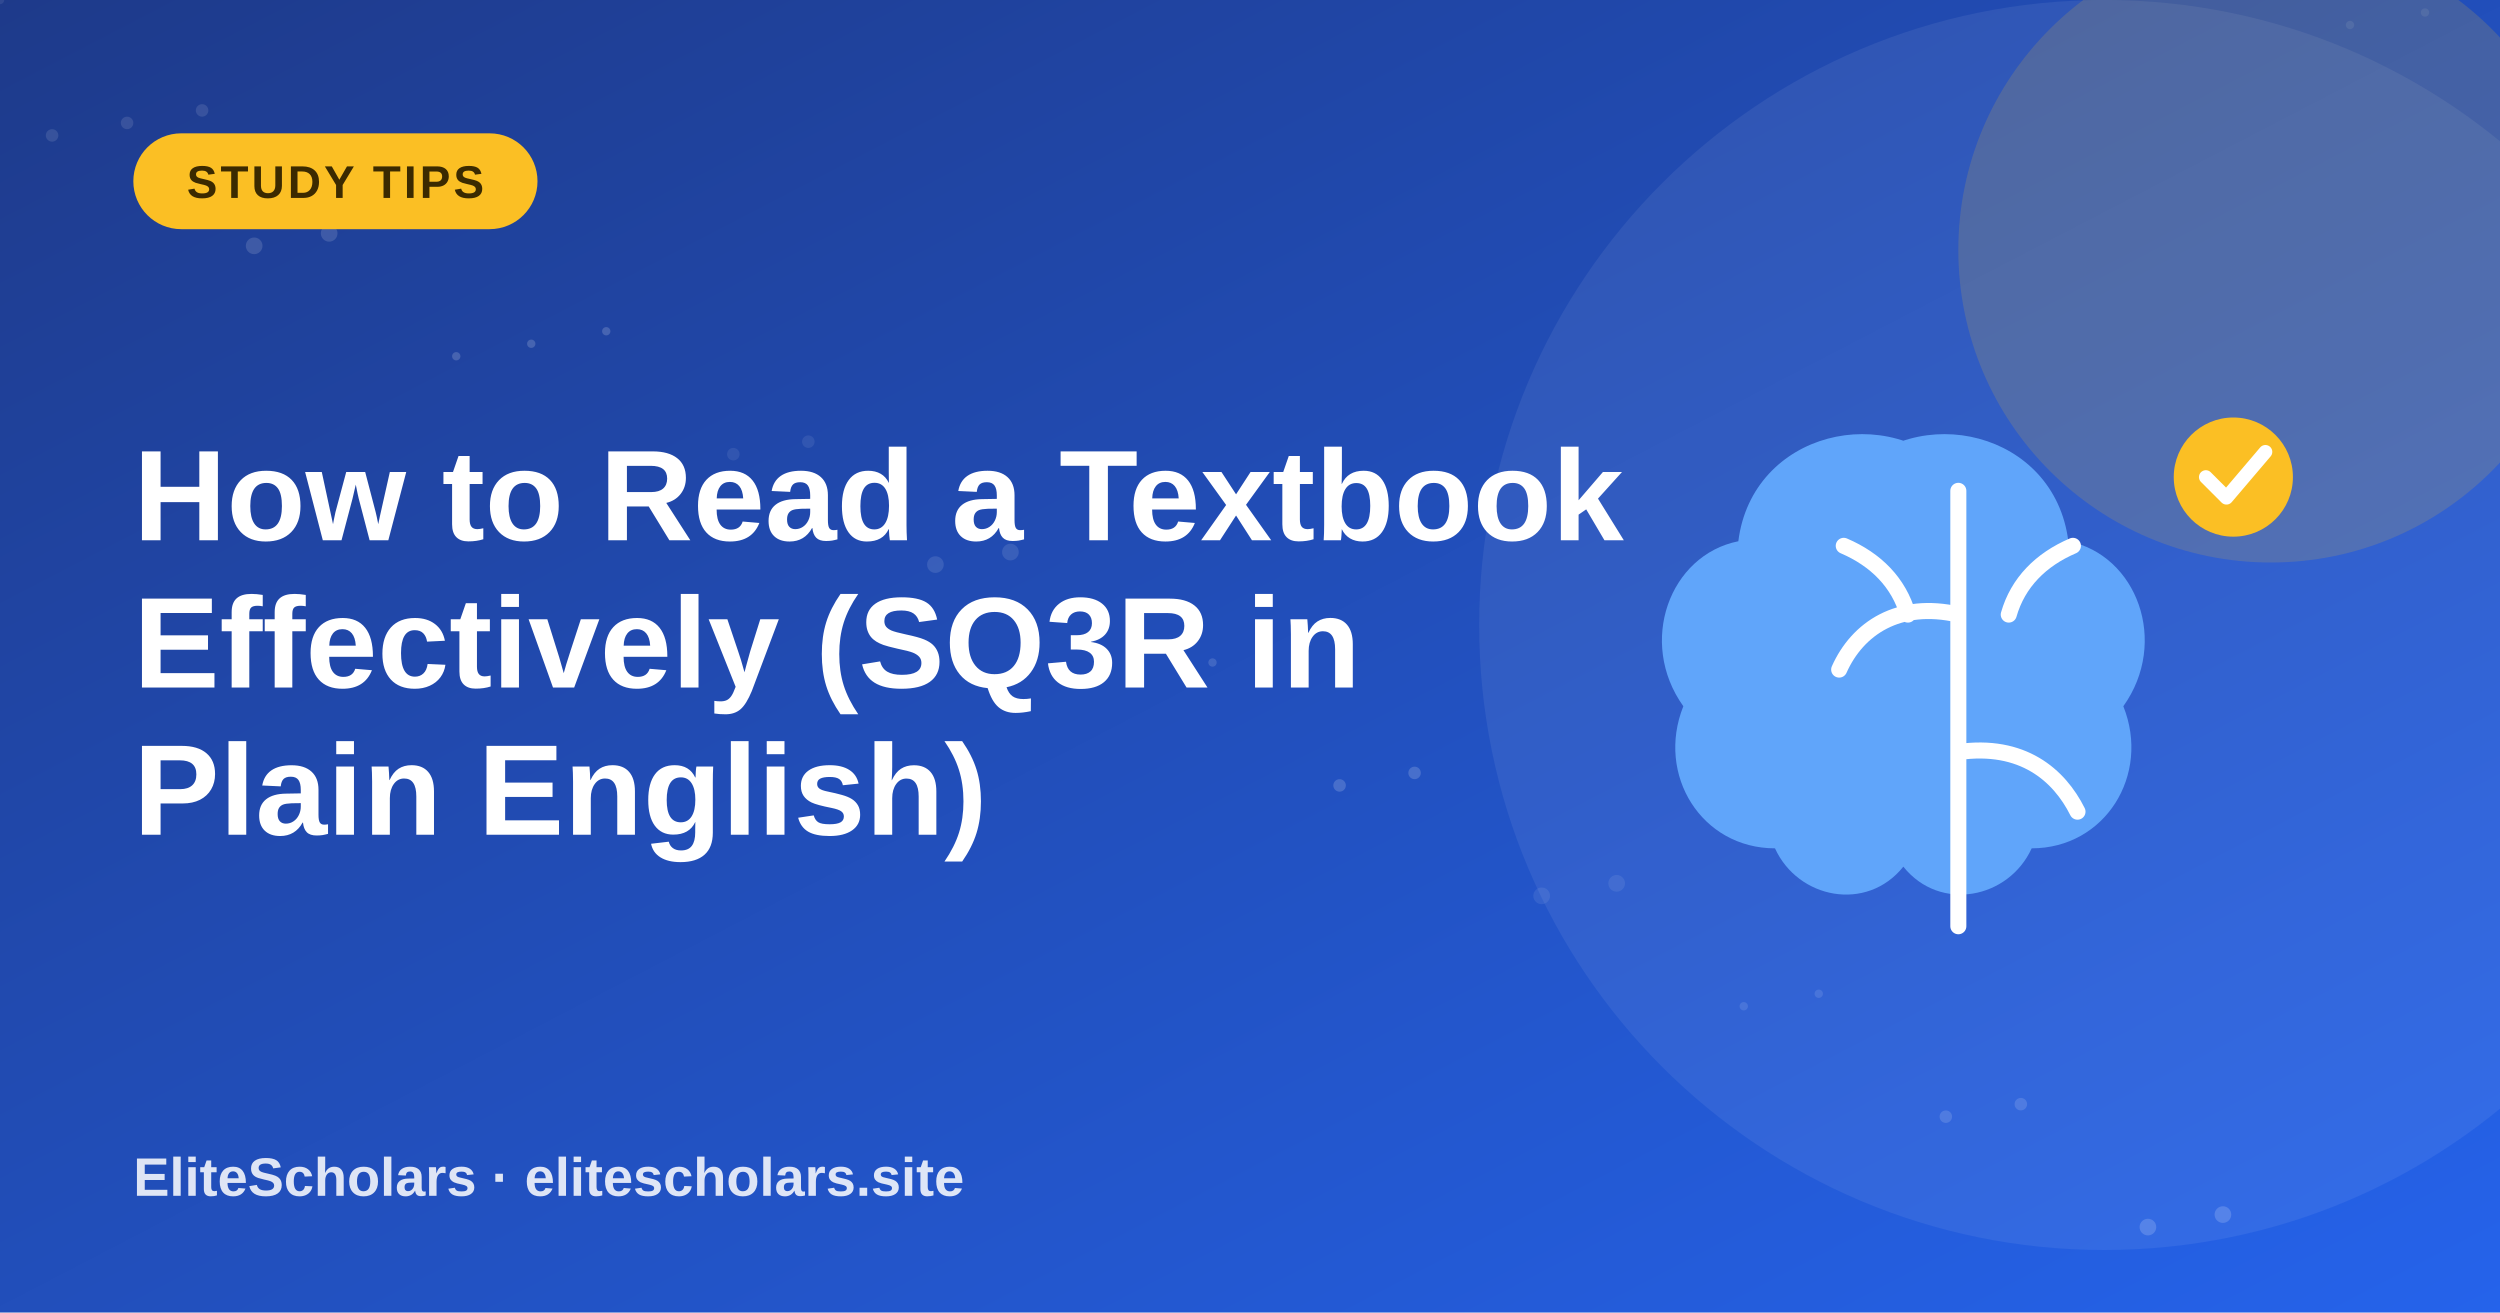
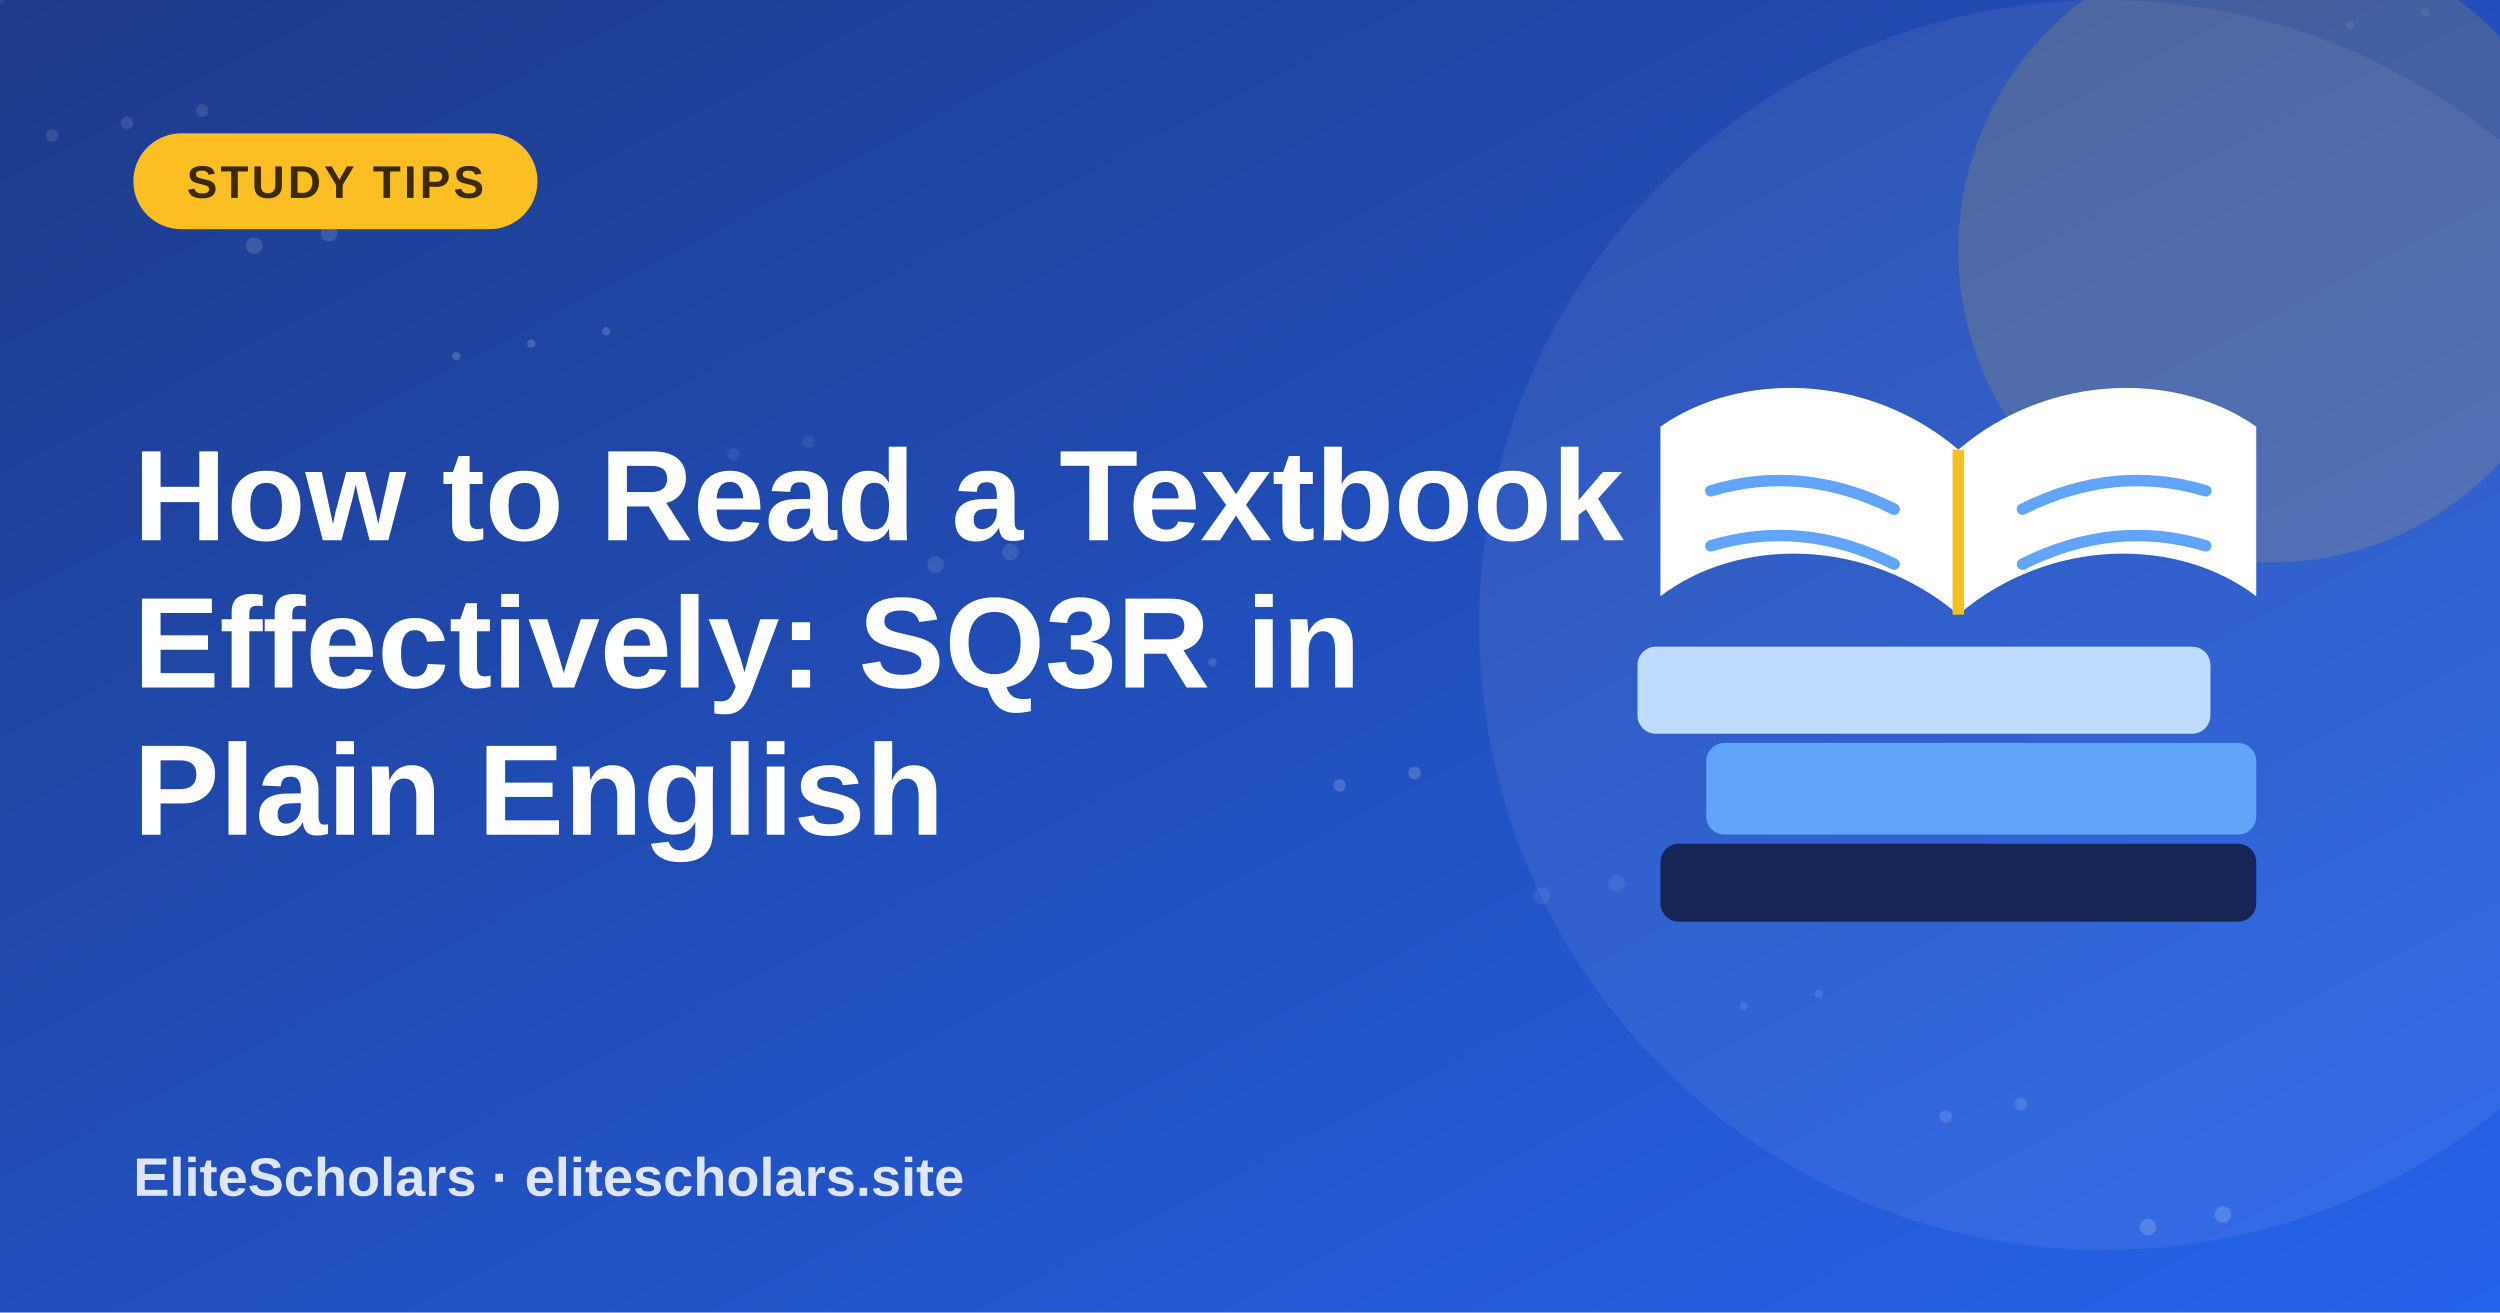
- <svg xmlns="http://www.w3.org/2000/svg" viewBox="0 0 1200 630" width="1200" height="630" role="img" aria-label="How to Read a Textbook Effectively (SQ3R in Plain English)">
+ <svg xmlns="http://www.w3.org/2000/svg" viewBox="0 0 1200 630" width="1200" height="630" role="img" aria-label="How to Read a Textbook Effectively: SQ3R in Plain English">
  <defs>
    <linearGradient id="g" x1="0" y1="0" x2="1" y2="1">
      <stop offset="0" stop-color="#1E3A8A" />
      <stop offset="1" stop-color="#2563EB" />
    </linearGradient>
  </defs>
  <rect width="1200" height="630" fill="url(#g)" />
  <circle cx="0" cy="0" r="2" fill="#fff" opacity="0.08" />
  <circle cx="97" cy="53" r="3" fill="#fff" opacity="0.11" />
  <circle cx="194" cy="106" r="4" fill="#fff" opacity="0.14" />
  <circle cx="291" cy="159" r="2" fill="#fff" opacity="0.17" />
  <circle cx="388" cy="212" r="3" fill="#fff" opacity="0.08" />
  <circle cx="485" cy="265" r="4" fill="#fff" opacity="0.11" />
  <circle cx="582" cy="318" r="2" fill="#fff" opacity="0.14" />
  <circle cx="679" cy="371" r="3" fill="#fff" opacity="0.17" />
  <circle cx="776" cy="424" r="4" fill="#fff" opacity="0.08" />
  <circle cx="873" cy="477" r="2" fill="#fff" opacity="0.11" />
  <circle cx="970" cy="530" r="3" fill="#fff" opacity="0.14" />
  <circle cx="1067" cy="583" r="4" fill="#fff" opacity="0.17" />
  <circle cx="1164" cy="6" r="2" fill="#fff" opacity="0.08" />
  <circle cx="61" cy="59" r="3" fill="#fff" opacity="0.11" />
  <circle cx="158" cy="112" r="4" fill="#fff" opacity="0.14" />
  <circle cx="255" cy="165" r="2" fill="#fff" opacity="0.17" />
  <circle cx="352" cy="218" r="3" fill="#fff" opacity="0.08" />
  <circle cx="449" cy="271" r="4" fill="#fff" opacity="0.11" />
  <circle cx="546" cy="324" r="2" fill="#fff" opacity="0.14" />
  <circle cx="643" cy="377" r="3" fill="#fff" opacity="0.17" />
  <circle cx="740" cy="430" r="4" fill="#fff" opacity="0.08" />
  <circle cx="837" cy="483" r="2" fill="#fff" opacity="0.11" />
  <circle cx="934" cy="536" r="3" fill="#fff" opacity="0.14" />
  <circle cx="1031" cy="589" r="4" fill="#fff" opacity="0.17" />
  <circle cx="1128" cy="12" r="2" fill="#fff" opacity="0.08" />
  <circle cx="25" cy="65" r="3" fill="#fff" opacity="0.11" />
  <circle cx="122" cy="118" r="4" fill="#fff" opacity="0.14" />
  <circle cx="219" cy="171" r="2" fill="#fff" opacity="0.17" />
  <circle cx="1010" cy="300" r="300" fill="#fff" opacity=".07" />
  <circle cx="1090" cy="120" r="150" fill="#FBBF24" opacity=".16" />
  <rect x="64" y="64" width="194" height="46" rx="23" fill="#FBBF24" />
  <text x="161" y="95" text-anchor="middle" font-size="22" font-weight="800" letter-spacing="1.5" fill="#3B2A00" font-family="system-ui,Segoe UI,Arial,sans-serif">STUDY TIPS</text>
  <g font-family="system-ui,Segoe UI,Arial,sans-serif" font-weight="800" fill="#fff" font-size="62">
    <text x="64" y="259.32">How to Read a Textbook</text>
-     <text x="64" y="330">Effectively (SQ3R in</text>
-     <text x="64" y="400.68">Plain English)</text>
+     <text x="64" y="330">Effectively: SQ3R in</text>
+     <text x="64" y="400.68">Plain English</text>
  </g>
  <text x="64" y="574" font-size="26" font-weight="700" fill="#fff" opacity=".85" font-family="system-ui,Segoe UI,Arial,sans-serif">EliteScholars · elitescholars.site</text>
  <g transform="translate(720 130) scale(1.1)">
-     <path d="M200 90c-30-34-90-20-96 28-30 6-44 44-24 72-12 30 8 62 40 62 10 22 40 28 56 8 16 20 46 14 56-8 32 0 52-32 40-62 20-28 6-66-24-72-6-48-66-62-96-28z" fill="#60A5FA" />
-     <g stroke="#fff" stroke-width="7" fill="none" stroke-linecap="round">
-       <path d="M200 96v190M200 150c-26-6-44 6-52 24M200 210c28-4 44 10 52 26M150 120c14 6 24 16 28 30M250 120c-14 6-24 16-28 30" />
+     <rect x="70" y="250" width="260" height="34" rx="8" fill="#172554" />
+     <rect x="90" y="206" width="240" height="40" rx="8" fill="#60A5FA" />
+     <rect x="60" y="164" width="250" height="38" rx="8" fill="#BFDBFE" />
+     <path d="M200 150c-40-34-96-34-130-8v-74c34-24 90-24 130 10 40-34 96-34 130-10v74c-34-26-90-26-130 8z" fill="#fff" />
+     <path d="M200 78v72" stroke="#FBBF24" stroke-width="5" />
+     <g fill="none" stroke="#60A5FA" stroke-width="5" stroke-linecap="round">
+       <path d="M92 96q40-12 80 8M92 120q40-12 80 8M228 104q40-20 80-8M228 128q40-20 80-8" />
    </g>
-     <circle cx="320" cy="90" r="26" fill="#FBBF24" />
-     <path d="M308 90l9 9 17-20" stroke="#fff" stroke-width="6" fill="none" stroke-linecap="round" stroke-linejoin="round" />
  </g>
</svg>
